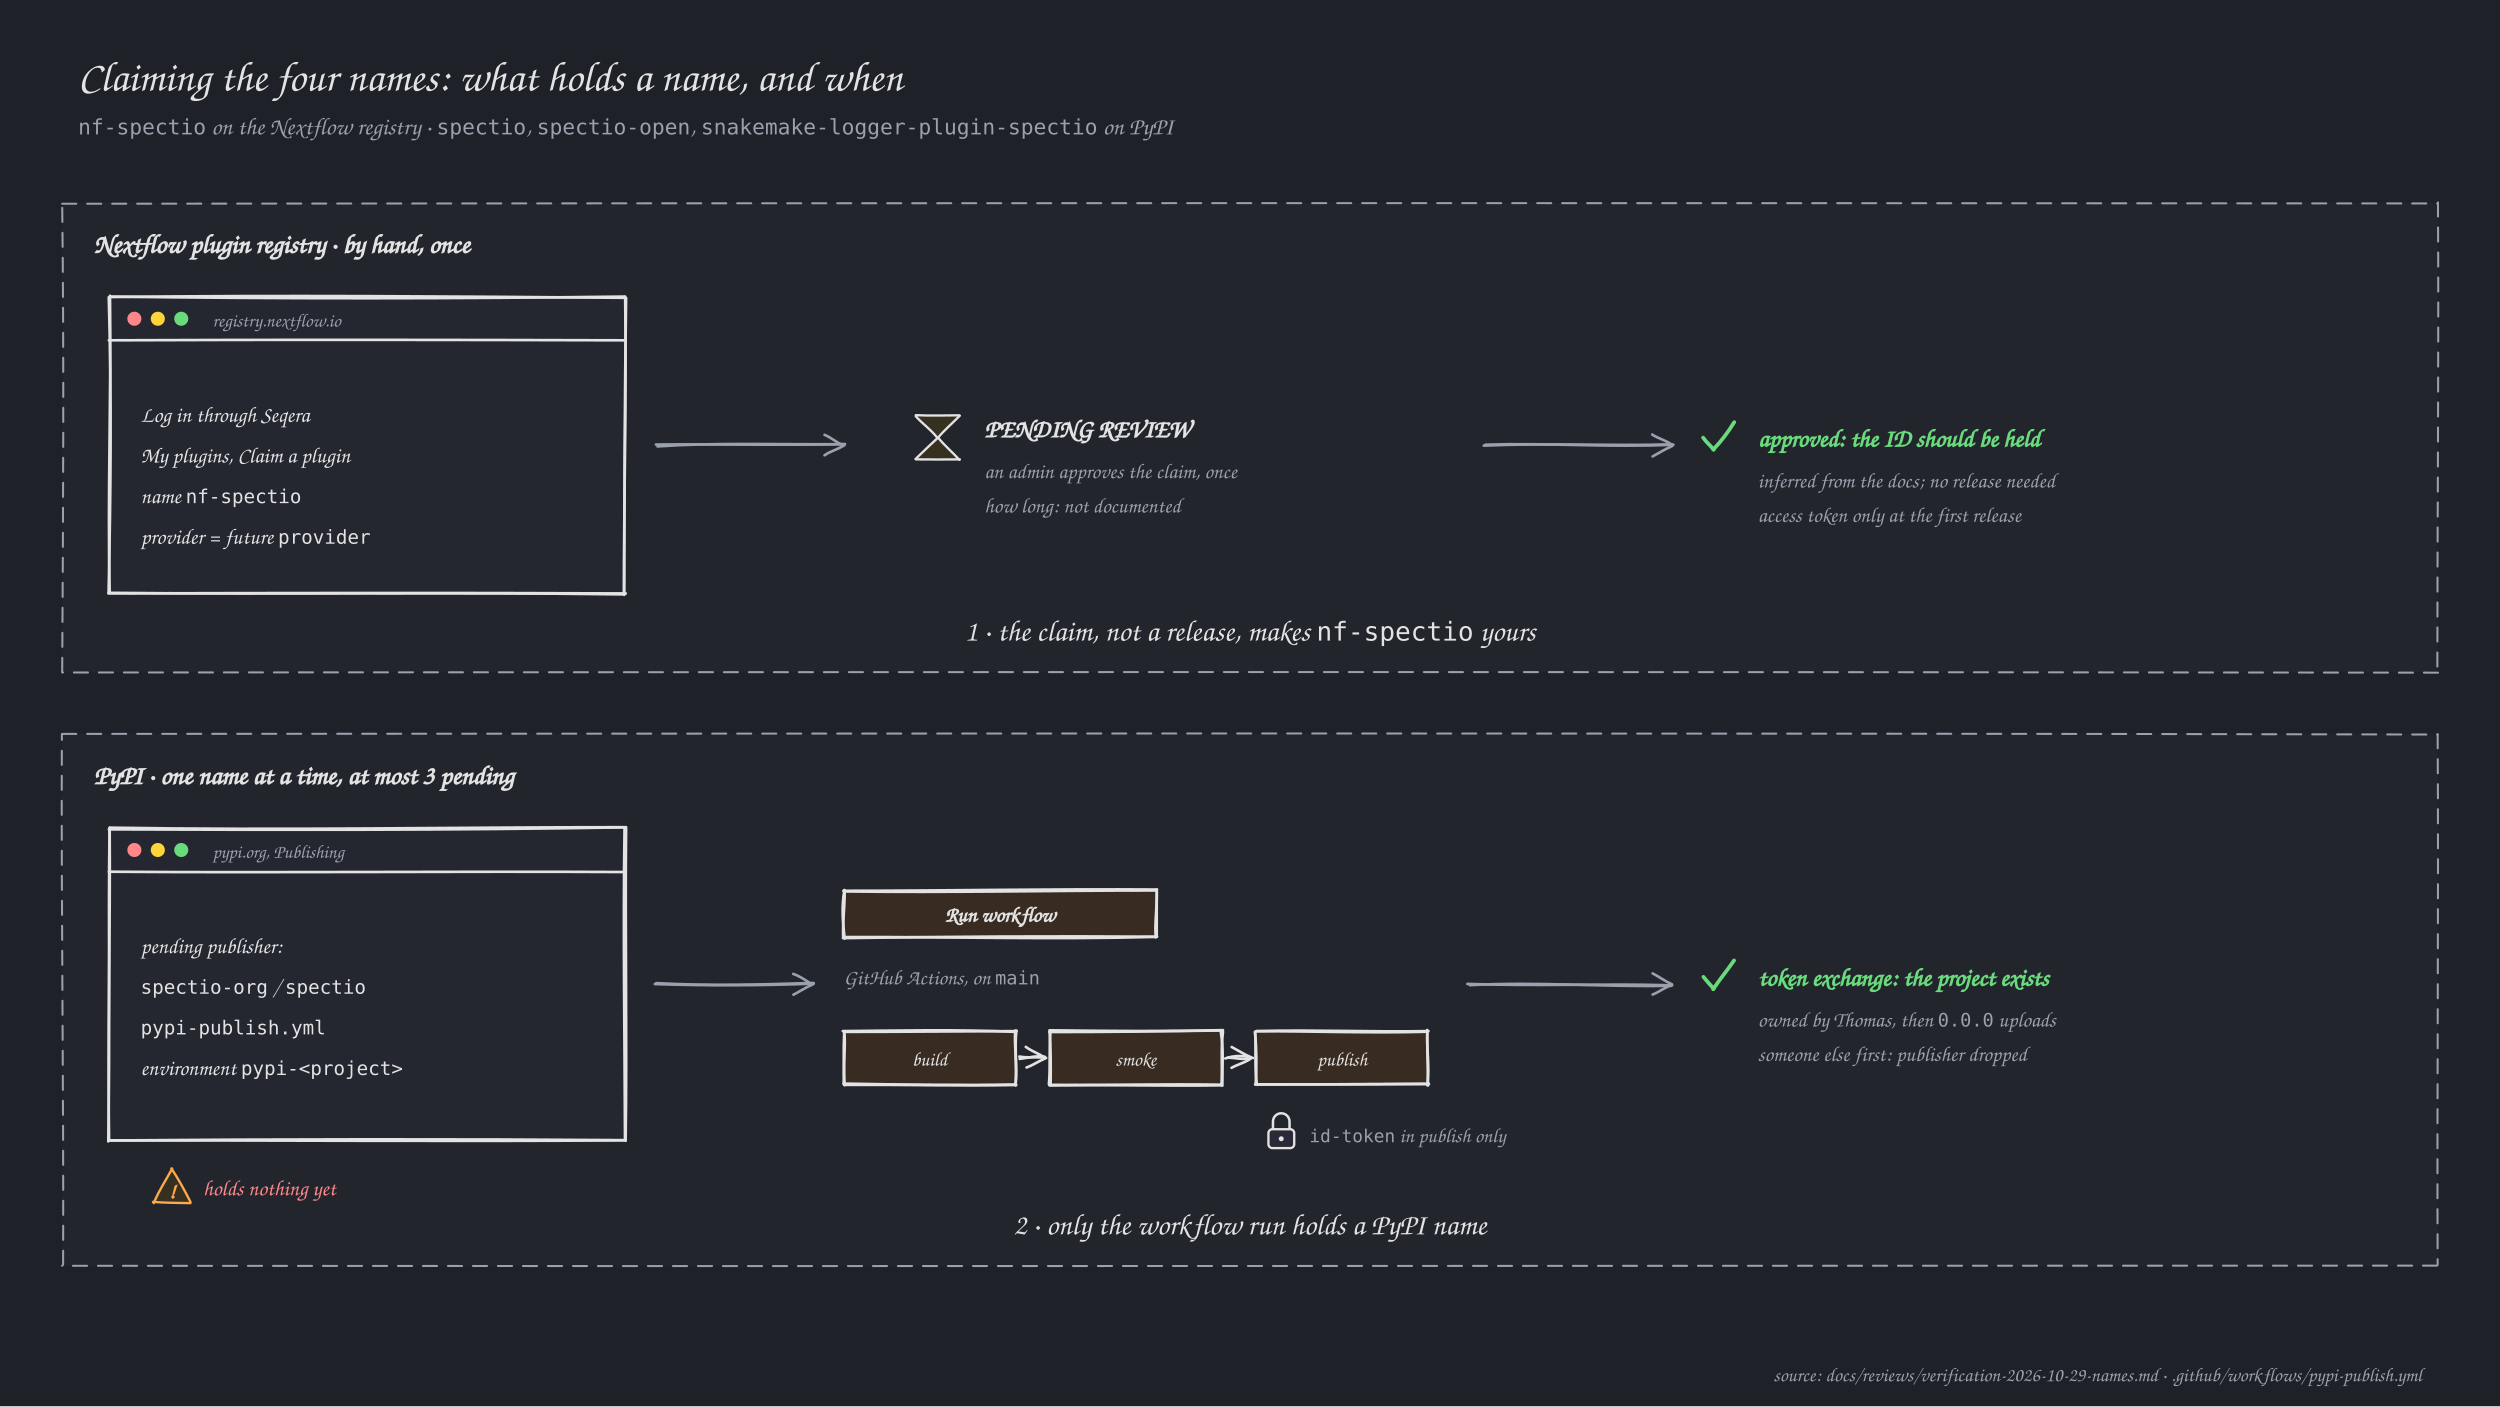
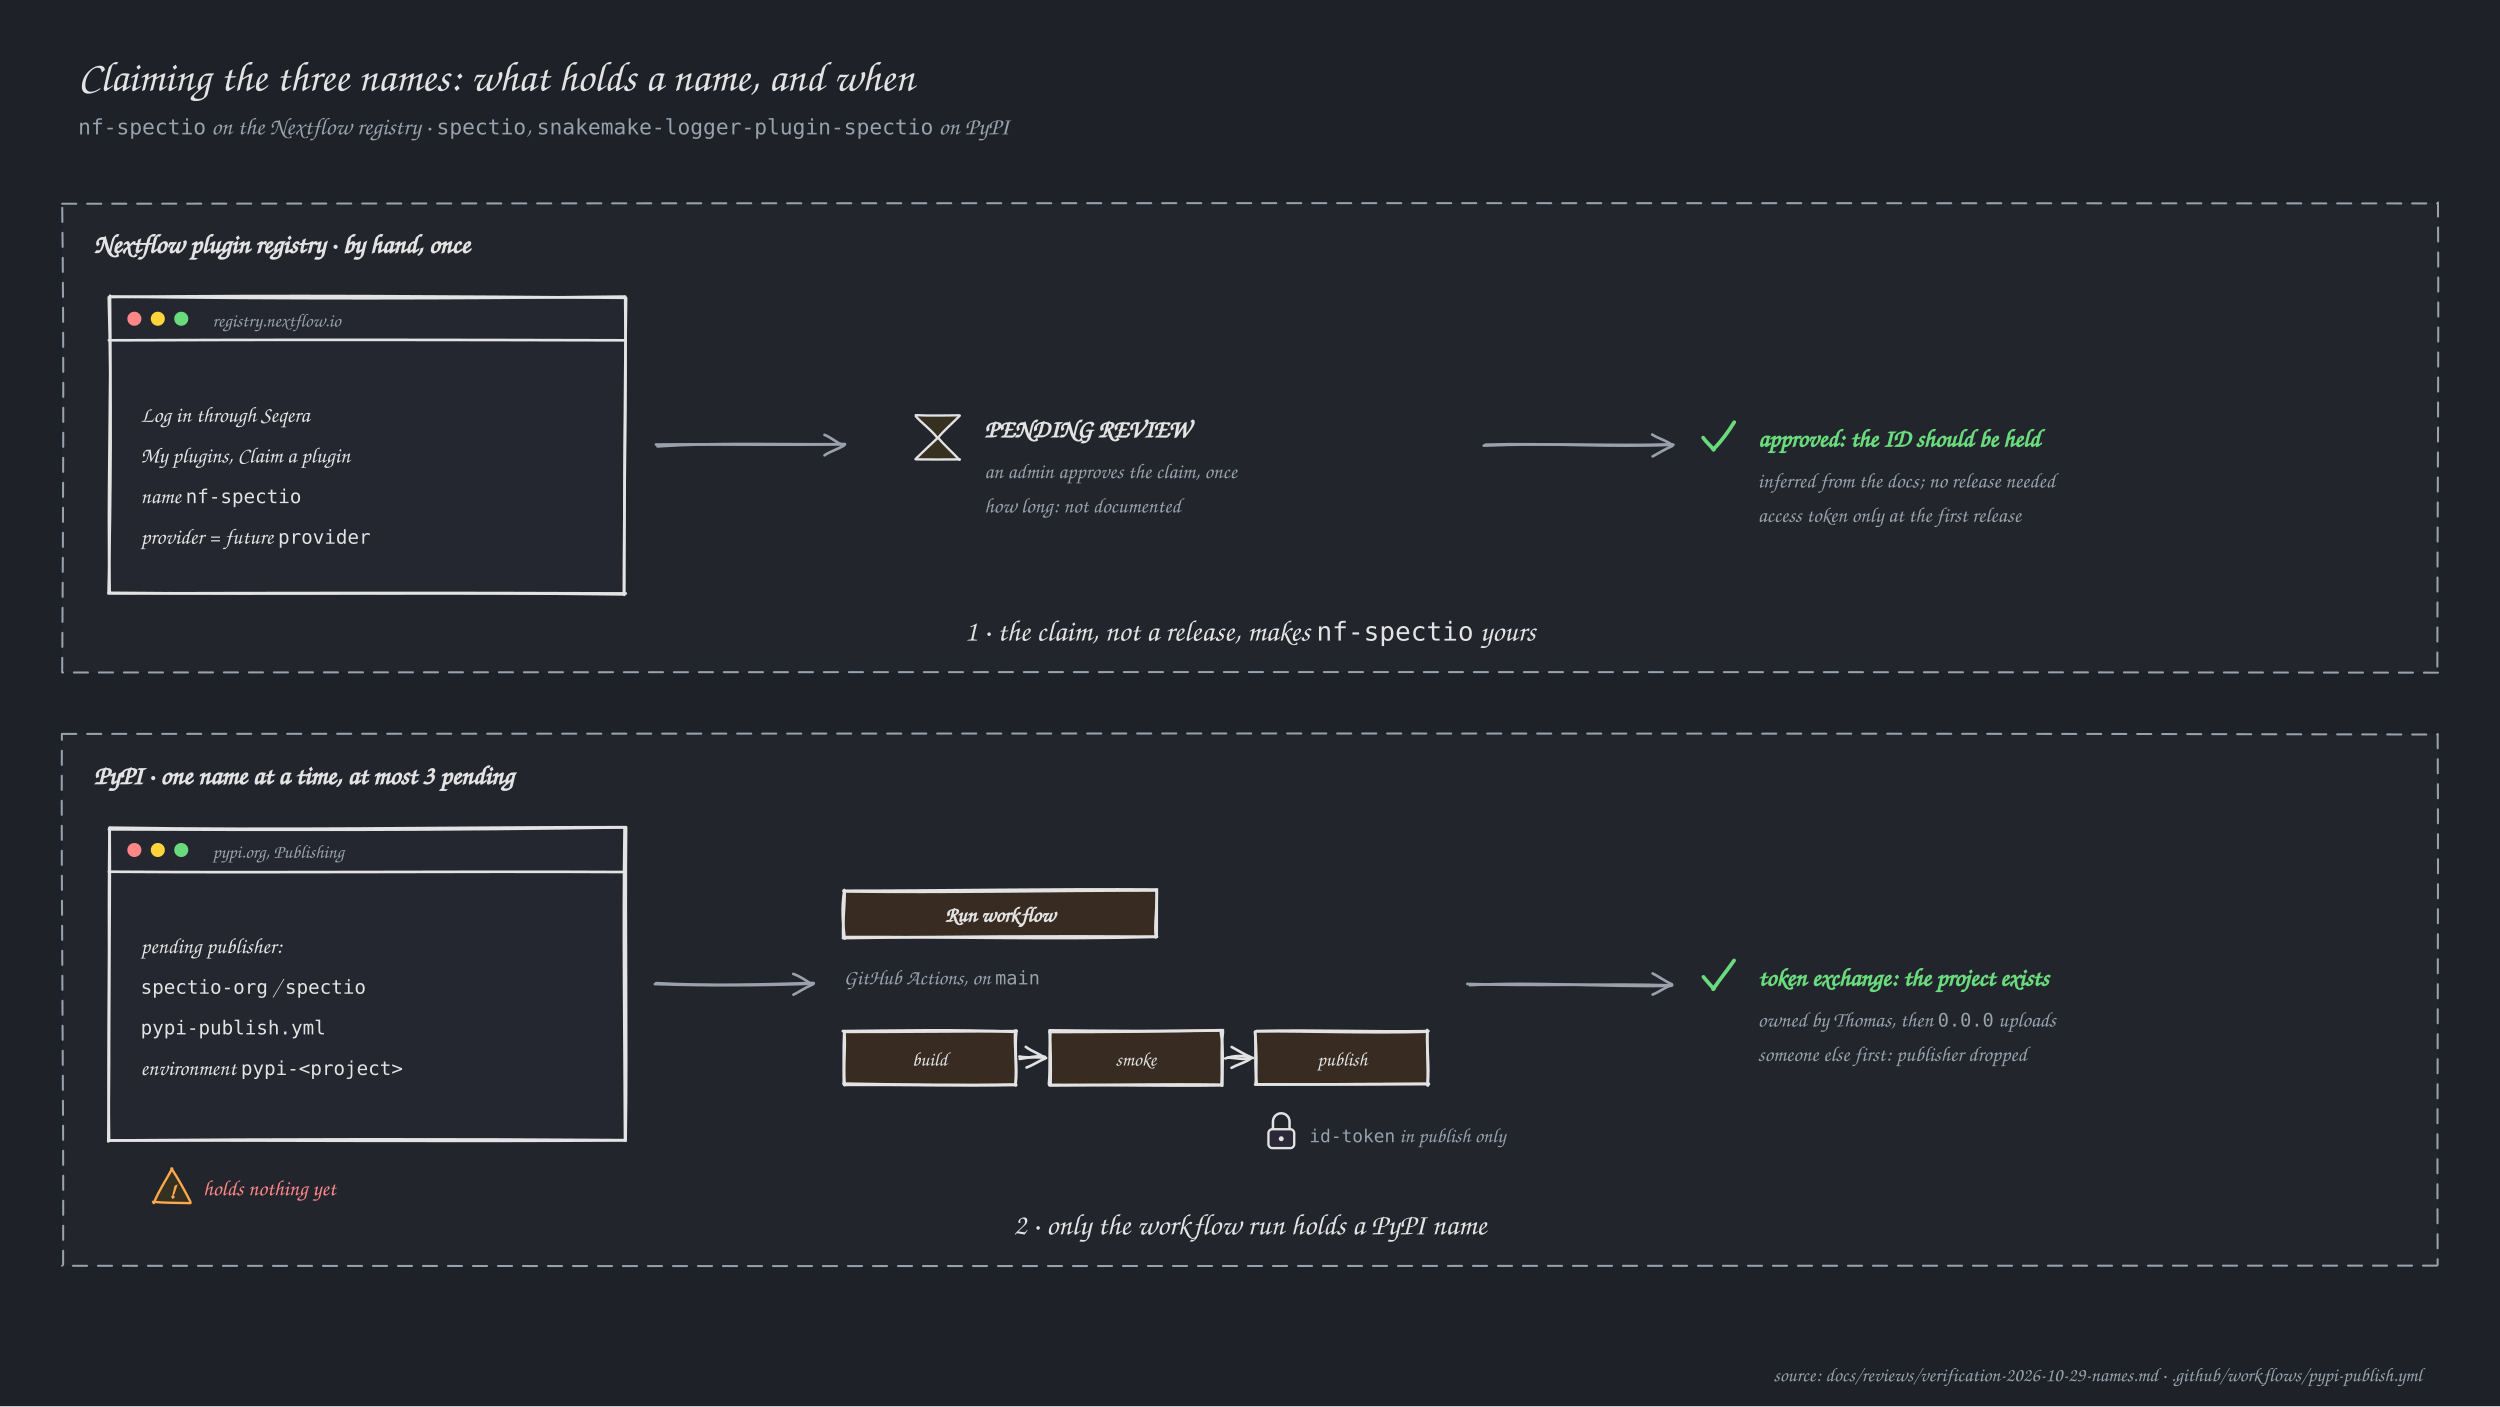
<svg xmlns="http://www.w3.org/2000/svg" width="1600" height="900" viewBox="0 0 1600 900">
  <rect width="1600" height="900" fill="#1f2129" />
-   <text x="50.0" y="58.0" font-family="Virgil, Virgil GS, Excalifont, Comic Sans MS, Bradley Hand, cursive" font-size="27" fill="#e3e3e3" text-anchor="start" font-weight="normal">Claiming the four names: what holds a name, and when</text>
+   <text x="50.0" y="58.0" font-family="Virgil, Virgil GS, Excalifont, Comic Sans MS, Bradley Hand, cursive" font-size="27" fill="#e3e3e3" text-anchor="start" font-weight="normal">Claiming the three names: what holds a name, and when</text>
  <text x="50.0" y="86.0" font-family="Virgil, Virgil GS, Excalifont, Comic Sans MS, Bradley Hand, cursive" font-size="15.5" fill="#9aa0ac" text-anchor="start" font-weight="normal">
-     <tspan font-family="ui-monospace, SFMono-Regular, Menlo, Consolas, 'DejaVu Sans Mono', monospace" font-size="13.6">nf-spectio</tspan> on the Nextflow registry · <tspan font-family="ui-monospace, SFMono-Regular, Menlo, Consolas, 'DejaVu Sans Mono', monospace" font-size="13.6">spectio</tspan>, <tspan font-family="ui-monospace, SFMono-Regular, Menlo, Consolas, 'DejaVu Sans Mono', monospace" font-size="13.6">spectio-open</tspan>, <tspan font-family="ui-monospace, SFMono-Regular, Menlo, Consolas, 'DejaVu Sans Mono', monospace" font-size="13.6">snakemake-logger-plugin-spectio</tspan> on PyPI</text>
+     <tspan font-family="ui-monospace, SFMono-Regular, Menlo, Consolas, 'DejaVu Sans Mono', monospace" font-size="13.6">nf-spectio</tspan> on the Nextflow registry · <tspan font-family="ui-monospace, SFMono-Regular, Menlo, Consolas, 'DejaVu Sans Mono', monospace" font-size="13.6">spectio</tspan>, <tspan font-family="ui-monospace, SFMono-Regular, Menlo, Consolas, 'DejaVu Sans Mono', monospace" font-size="13.6">snakemake-logger-plugin-spectio</tspan> on PyPI</text>
  <rect x="40.0" y="130.0" width="1520.0" height="300.0" rx="4" fill="#282b33" fill-opacity="0.5" />
  <path d="M39.8,130.4 C545.8,129.9 1052.8,129.9 1560.1,130.2" fill="none" stroke="#9aa0ac" stroke-width="1.3" stroke-linecap="round" stroke-dasharray="9 7" />
  <path d="M1560.3,129.6 C1560.9,230.0 1559.9,329.3 1559.9,429.7" fill="none" stroke="#9aa0ac" stroke-width="1.3" stroke-linecap="round" stroke-dasharray="9 7" />
  <path d="M1560.3,430.5 C1053.8,429.9 546.7,430.1 39.9,430.4" fill="none" stroke="#9aa0ac" stroke-width="1.3" stroke-linecap="round" stroke-dasharray="9 7" />
  <path d="M39.8,430.0 C40.4,330.4 41.0,229.4 39.8,129.8" fill="none" stroke="#9aa0ac" stroke-width="1.3" stroke-linecap="round" stroke-dasharray="9 7" />
  <text x="60.0" y="162.0" font-family="Virgil, Virgil GS, Excalifont, Comic Sans MS, Bradley Hand, cursive" font-size="17" fill="#e3e3e3" text-anchor="start" font-weight="bold">Nextflow plugin registry · by hand, once</text>
  <rect x="70.0" y="190.0" width="330.0" height="190.0" rx="6" fill="#24272f" />
  <path d="M70.5,189.8 C179.0,191.3 291.5,191.2 399.7,189.8" fill="none" stroke="#e3e3e3" stroke-width="1.7" stroke-linecap="round" />
  <path d="M70.2,190.1 C178.5,188.8 289.9,189.7 399.4,190.6" fill="none" stroke="#e3e3e3" stroke-width="1.7" stroke-linecap="round" />
  <path d="M400.7,190.7 C399.8,253.3 399.6,316.2 399.5,380.7" fill="none" stroke="#e3e3e3" stroke-width="1.7" stroke-linecap="round" />
  <path d="M400.1,189.9 C401.0,254.4 399.3,317.9 399.3,380.0" fill="none" stroke="#e3e3e3" stroke-width="1.7" stroke-linecap="round" />
  <path d="M400.5,379.8 C289.0,379.3 181.2,379.5 69.4,379.8" fill="none" stroke="#e3e3e3" stroke-width="1.7" stroke-linecap="round" />
  <path d="M399.5,380.4 C288.9,378.9 180.6,380.6 70.1,379.4" fill="none" stroke="#e3e3e3" stroke-width="1.7" stroke-linecap="round" />
  <path d="M70.2,379.3 C68.7,317.3 71.3,254.4 70.4,189.3" fill="none" stroke="#e3e3e3" stroke-width="1.7" stroke-linecap="round" />
  <path d="M69.5,379.4 C70.9,315.4 71.5,253.3 69.6,190.3" fill="none" stroke="#e3e3e3" stroke-width="1.7" stroke-linecap="round" />
  <path d="M69.7,217.8 C179.6,217.3 290.4,217.5 399.7,217.8" fill="none" stroke="#e3e3e3" stroke-width="1.7" stroke-linecap="round" />
  <circle cx="86.0" cy="204.0" r="4.5" fill="#ff8787" />
  <circle cx="101.0" cy="204.0" r="4.5" fill="#ffd43b" />
  <circle cx="116.0" cy="204.0" r="4.5" fill="#69db7c" />
  <text x="136.0" y="209.0" font-family="Virgil, Virgil GS, Excalifont, Comic Sans MS, Bradley Hand, cursive" font-size="12" fill="#9aa0ac" text-anchor="start" font-weight="normal">registry.nextflow.io</text>
  <text x="90.0" y="270.0" font-family="Virgil, Virgil GS, Excalifont, Comic Sans MS, Bradley Hand, cursive" font-size="14" fill="#e3e3e3" text-anchor="start" font-weight="normal">Log in through Seqera</text>
  <text x="90.0" y="296.0" font-family="Virgil, Virgil GS, Excalifont, Comic Sans MS, Bradley Hand, cursive" font-size="14" fill="#e3e3e3" text-anchor="start" font-weight="normal">My plugins, Claim a plugin</text>
  <text x="90.0" y="322.0" font-family="Virgil, Virgil GS, Excalifont, Comic Sans MS, Bradley Hand, cursive" font-size="14" fill="#e3e3e3" text-anchor="start" font-weight="normal">name <tspan font-family="ui-monospace, SFMono-Regular, Menlo, Consolas, 'DejaVu Sans Mono', monospace" font-size="12.3">nf-spectio</tspan>
  </text>
  <text x="90.0" y="348.0" font-family="Virgil, Virgil GS, Excalifont, Comic Sans MS, Bradley Hand, cursive" font-size="14" fill="#e3e3e3" text-anchor="start" font-weight="normal">provider = future <tspan font-family="ui-monospace, SFMono-Regular, Menlo, Consolas, 'DejaVu Sans Mono', monospace" font-size="12.3">provider</tspan>
  </text>
  <path d="M420.8,285.7 C458.3,283.1 498.5,284.6 540.1,284.3" fill="none" stroke="#9aa0ac" stroke-width="1.7" stroke-linecap="round" />
  <path d="M419.8,284.5 C461.7,284.1 500.1,285.2 540.8,284.2" fill="none" stroke="#9aa0ac" stroke-width="1.7" stroke-linecap="round" />
  <path d="M539.6,285.2 C535.6,283.2 531.3,279.7 527.7,278.3" fill="none" stroke="#9aa0ac" stroke-width="1.7" stroke-linecap="round" />
  <path d="M540.4,284.9 C536.6,287.5 531.2,288.8 527.7,291.4" fill="none" stroke="#9aa0ac" stroke-width="1.7" stroke-linecap="round" />
  <path d="M586.0,266.0 L614.0,266.0 L600.0,280.0 Z" fill="#363020" stroke="none" />
  <path d="M586.1,265.7 C596.0,266.2 605.2,265.8 613.7,265.8" fill="none" stroke="#e3e3e3" stroke-width="1.5" stroke-linecap="round" />
  <path d="M614.3,266.0 C609.0,271.4 604.2,275.4 600.3,280.2" fill="none" stroke="#e3e3e3" stroke-width="1.5" stroke-linecap="round" />
  <path d="M599.9,280.2 C595.7,274.8 590.4,271.3 586.1,266.4" fill="none" stroke="#e3e3e3" stroke-width="1.5" stroke-linecap="round" />
  <path d="M600.0,280.0 L614.0,294.0 L586.0,294.0 Z" fill="#363020" stroke="none" />
  <path d="M600.4,280.1 C604.7,285.4 609.9,289.7 614.0,294.3" fill="none" stroke="#e3e3e3" stroke-width="1.5" stroke-linecap="round" />
  <path d="M614.3,294.0 C605.0,294.1 595.7,294.1 586.3,294.0" fill="none" stroke="#e3e3e3" stroke-width="1.5" stroke-linecap="round" />
  <path d="M585.9,293.8 C591.2,288.6 596.0,284.1 600.3,280.1" fill="none" stroke="#e3e3e3" stroke-width="1.5" stroke-linecap="round" />
  <text x="630.0" y="280.0" font-family="Virgil, Virgil GS, Excalifont, Comic Sans MS, Bradley Hand, cursive" font-size="16" fill="#e3e3e3" text-anchor="start" font-weight="bold">PENDING REVIEW</text>
  <text x="630.0" y="306.0" font-family="Virgil, Virgil GS, Excalifont, Comic Sans MS, Bradley Hand, cursive" font-size="13.5" fill="#9aa0ac" text-anchor="start" font-weight="normal">an admin approves the claim, once</text>
  <text x="630.0" y="328.0" font-family="Virgil, Virgil GS, Excalifont, Comic Sans MS, Bradley Hand, cursive" font-size="13.5" fill="#9aa0ac" text-anchor="start" font-weight="normal">how long: not documented</text>
  <path d="M950.7,284.6 C989.7,283.3 1029.9,286.5 1071.0,284.6" fill="none" stroke="#9aa0ac" stroke-width="1.7" stroke-linecap="round" />
  <path d="M949.6,285.2 C991.8,283.4 1028.2,285.5 1070.0,284.4" fill="none" stroke="#9aa0ac" stroke-width="1.7" stroke-linecap="round" />
  <path d="M1070.1,284.8 C1066.7,281.9 1061.4,280.8 1057.4,278.1" fill="none" stroke="#9aa0ac" stroke-width="1.7" stroke-linecap="round" />
  <path d="M1070.3,285.4 C1066.5,287.0 1061.2,290.1 1057.7,292.1" fill="none" stroke="#9aa0ac" stroke-width="1.7" stroke-linecap="round" />
  <path d="M1090.0,280.1 C1092.1,283.1 1095.0,285.5 1096.8,287.8" fill="none" stroke="#69db7c" stroke-width="2.4" stroke-linecap="round" />
  <path d="M1096.5,287.7 C1101.7,282.3 1106.1,276.4 1109.9,270.2" fill="none" stroke="#69db7c" stroke-width="2.4" stroke-linecap="round" />
  <text x="1125.0" y="286.0" font-family="Virgil, Virgil GS, Excalifont, Comic Sans MS, Bradley Hand, cursive" font-size="16" fill="#69db7c" text-anchor="start" font-weight="bold">approved: the ID should be held</text>
  <text x="1125.0" y="312.0" font-family="Virgil, Virgil GS, Excalifont, Comic Sans MS, Bradley Hand, cursive" font-size="13.5" fill="#9aa0ac" text-anchor="start" font-weight="normal">inferred from the docs; no release needed</text>
  <text x="1125.0" y="334.0" font-family="Virgil, Virgil GS, Excalifont, Comic Sans MS, Bradley Hand, cursive" font-size="13.5" fill="#9aa0ac" text-anchor="start" font-weight="normal">access token only at the first release</text>
  <text x="800.0" y="410.0" font-family="Virgil, Virgil GS, Excalifont, Comic Sans MS, Bradley Hand, cursive" font-size="19" fill="#e3e3e3" text-anchor="middle" font-weight="normal">1 · the claim, not a release, makes <tspan font-family="ui-monospace, SFMono-Regular, Menlo, Consolas, 'DejaVu Sans Mono', monospace" font-size="16.7">nf-spectio</tspan> yours</text>
  <rect x="40.0" y="470.0" width="1520.0" height="340.0" rx="4" fill="#282b33" fill-opacity="0.5" />
  <path d="M39.8,469.7 C547.6,469.5 1053.1,469.0 1560.1,470.1" fill="none" stroke="#9aa0ac" stroke-width="1.3" stroke-linecap="round" stroke-dasharray="9 7" />
  <path d="M1560.1,469.9 C1560.8,582.6 1559.6,696.1 1560.1,809.5" fill="none" stroke="#9aa0ac" stroke-width="1.3" stroke-linecap="round" stroke-dasharray="9 7" />
  <path d="M1559.7,810.0 C1052.8,810.0 547.1,810.6 39.7,810.1" fill="none" stroke="#9aa0ac" stroke-width="1.3" stroke-linecap="round" stroke-dasharray="9 7" />
  <path d="M40.4,809.5 C40.8,696.0 39.1,583.0 39.6,469.9" fill="none" stroke="#9aa0ac" stroke-width="1.3" stroke-linecap="round" stroke-dasharray="9 7" />
  <text x="60.0" y="502.0" font-family="Virgil, Virgil GS, Excalifont, Comic Sans MS, Bradley Hand, cursive" font-size="17" fill="#e3e3e3" text-anchor="start" font-weight="bold">PyPI · one name at a time, at most 3 pending</text>
  <rect x="70.0" y="530.0" width="330.0" height="200.0" rx="6" fill="#24272f" />
  <path d="M69.7,530.8 C179.7,531.2 288.4,531.4 400.3,529.5" fill="none" stroke="#e3e3e3" stroke-width="1.7" stroke-linecap="round" />
  <path d="M70.4,529.7 C179.0,531.5 289.2,529.4 400.7,529.4" fill="none" stroke="#e3e3e3" stroke-width="1.7" stroke-linecap="round" />
  <path d="M399.7,530.5 C398.7,598.1 399.8,664.2 400.0,729.4" fill="none" stroke="#e3e3e3" stroke-width="1.7" stroke-linecap="round" />
  <path d="M400.7,530.3 C400.0,596.9 401.4,664.6 400.4,730.1" fill="none" stroke="#e3e3e3" stroke-width="1.7" stroke-linecap="round" />
  <path d="M400.1,729.8 C290.3,730.7 180.0,729.7 69.8,729.9" fill="none" stroke="#e3e3e3" stroke-width="1.7" stroke-linecap="round" />
  <path d="M399.6,729.7 C289.2,728.9 180.6,729.0 70.1,729.9" fill="none" stroke="#e3e3e3" stroke-width="1.7" stroke-linecap="round" />
  <path d="M69.8,729.6 C68.8,663.8 70.7,595.1 70.2,530.0" fill="none" stroke="#e3e3e3" stroke-width="1.7" stroke-linecap="round" />
  <path d="M69.3,730.5 C70.5,663.2 69.2,595.8 70.1,529.8" fill="none" stroke="#e3e3e3" stroke-width="1.7" stroke-linecap="round" />
  <path d="M69.7,557.9 C180.1,558.7 290.2,557.5 400.3,558.1" fill="none" stroke="#e3e3e3" stroke-width="1.7" stroke-linecap="round" />
  <circle cx="86.0" cy="544.0" r="4.5" fill="#ff8787" />
  <circle cx="101.0" cy="544.0" r="4.5" fill="#ffd43b" />
  <circle cx="116.0" cy="544.0" r="4.5" fill="#69db7c" />
  <text x="136.0" y="549.0" font-family="Virgil, Virgil GS, Excalifont, Comic Sans MS, Bradley Hand, cursive" font-size="12" fill="#9aa0ac" text-anchor="start" font-weight="normal">pypi.org, Publishing</text>
  <text x="90.0" y="610.0" font-family="Virgil, Virgil GS, Excalifont, Comic Sans MS, Bradley Hand, cursive" font-size="14" fill="#e3e3e3" text-anchor="start" font-weight="normal">pending publisher:</text>
  <text x="90.0" y="636.0" font-family="Virgil, Virgil GS, Excalifont, Comic Sans MS, Bradley Hand, cursive" font-size="14" fill="#e3e3e3" text-anchor="start" font-weight="normal">
    <tspan font-family="ui-monospace, SFMono-Regular, Menlo, Consolas, 'DejaVu Sans Mono', monospace" font-size="12.3">spectio-org</tspan> / <tspan font-family="ui-monospace, SFMono-Regular, Menlo, Consolas, 'DejaVu Sans Mono', monospace" font-size="12.3">spectio</tspan>
  </text>
  <text x="90.0" y="662.0" font-family="Virgil, Virgil GS, Excalifont, Comic Sans MS, Bradley Hand, cursive" font-size="14" fill="#e3e3e3" text-anchor="start" font-weight="normal">
    <tspan font-family="ui-monospace, SFMono-Regular, Menlo, Consolas, 'DejaVu Sans Mono', monospace" font-size="12.3">pypi-publish.yml</tspan>
  </text>
  <text x="90.0" y="688.0" font-family="Virgil, Virgil GS, Excalifont, Comic Sans MS, Bradley Hand, cursive" font-size="14" fill="#e3e3e3" text-anchor="start" font-weight="normal">environment <tspan font-family="ui-monospace, SFMono-Regular, Menlo, Consolas, 'DejaVu Sans Mono', monospace" font-size="12.3">pypi-&lt;project&gt;</tspan>
  </text>
  <path d="M110.0,748.0 L122.0,769.6 L98.0,769.6 Z" fill="#363020" stroke="none" />
  <path d="M109.7,747.8 C114.1,754.4 118.3,762.1 121.9,769.2" fill="none" stroke="#ffa94d" stroke-width="1.5" stroke-linecap="round" />
  <path d="M121.9,770.0 C113.5,769.8 106.0,769.9 97.9,769.2" fill="none" stroke="#ffa94d" stroke-width="1.5" stroke-linecap="round" />
  <path d="M98.4,770.0 C101.6,762.0 106.7,754.5 110.2,747.9" fill="none" stroke="#ffa94d" stroke-width="1.5" stroke-linecap="round" />
  <text x="110.0" y="767.2" font-family="Virgil, Virgil GS, Excalifont, Comic Sans MS, Bradley Hand, cursive" font-size="14.4" fill="#ffa94d" text-anchor="middle" font-weight="bold">!</text>
  <text x="130.0" y="765.0" font-family="Virgil, Virgil GS, Excalifont, Comic Sans MS, Bradley Hand, cursive" font-size="14" fill="#ff8787" text-anchor="start" font-weight="normal">holds nothing yet</text>
  <path d="M420.0,629.2 C455.1,631.1 486.2,630.1 520.7,629.1" fill="none" stroke="#9aa0ac" stroke-width="1.7" stroke-linecap="round" />
  <path d="M419.1,629.8 C451.7,630.9 487.4,630.8 520.8,629.5" fill="none" stroke="#9aa0ac" stroke-width="1.7" stroke-linecap="round" />
  <path d="M519.7,630.0 C515.3,627.3 512.5,625.0 507.7,623.3" fill="none" stroke="#9aa0ac" stroke-width="1.7" stroke-linecap="round" />
  <path d="M520.2,630.0 C515.0,632.2 510.8,635.2 507.8,636.6" fill="none" stroke="#9aa0ac" stroke-width="1.7" stroke-linecap="round" />
  <rect x="540.0" y="570.0" width="200.0" height="30.0" rx="6" fill="#382c22" />
  <path d="M539.8,570.1 C608.0,570.1 674.3,568.8 740.5,569.3" fill="none" stroke="#e3e3e3" stroke-width="1.7" stroke-linecap="round" />
  <path d="M540.2,570.5 C607.2,571.4 672.7,569.9 739.8,569.9" fill="none" stroke="#e3e3e3" stroke-width="1.7" stroke-linecap="round" />
  <path d="M740.2,569.3 C740.8,580.9 738.8,590.1 739.7,599.9" fill="none" stroke="#e3e3e3" stroke-width="1.7" stroke-linecap="round" />
  <path d="M740.4,570.6 C740.2,578.9 740.4,589.6 740.3,599.4" fill="none" stroke="#e3e3e3" stroke-width="1.7" stroke-linecap="round" />
  <path d="M740.5,599.5 C673.0,599.0 607.2,599.4 539.5,600.4" fill="none" stroke="#e3e3e3" stroke-width="1.7" stroke-linecap="round" />
  <path d="M739.9,599.6 C674.4,601.4 605.4,599.5 540.5,599.7" fill="none" stroke="#e3e3e3" stroke-width="1.7" stroke-linecap="round" />
  <path d="M539.6,599.8 C539.3,590.0 540.6,580.5 540.6,570.5" fill="none" stroke="#e3e3e3" stroke-width="1.7" stroke-linecap="round" />
  <path d="M540.6,600.7 C539.4,591.1 538.5,580.6 540.4,569.6" fill="none" stroke="#e3e3e3" stroke-width="1.7" stroke-linecap="round" />
  <text x="640.0" y="590.0" font-family="Virgil, Virgil GS, Excalifont, Comic Sans MS, Bradley Hand, cursive" font-size="13.5" fill="#e3e3e3" text-anchor="middle" font-weight="bold">Run workflow</text>
  <text x="540.0" y="630.0" font-family="Virgil, Virgil GS, Excalifont, Comic Sans MS, Bradley Hand, cursive" font-size="13.5" fill="#9aa0ac" text-anchor="start" font-weight="normal">GitHub Actions, on <tspan font-family="ui-monospace, SFMono-Regular, Menlo, Consolas, 'DejaVu Sans Mono', monospace" font-size="11.9">main</tspan>
  </text>
  <rect x="540.0" y="660.0" width="110.0" height="34.0" rx="6" fill="#382c22" />
  <path d="M540.5,660.4 C578.1,660.4 613.9,660.0 650.6,659.9" fill="none" stroke="#e3e3e3" stroke-width="1.7" stroke-linecap="round" />
  <path d="M539.4,659.9 C576.1,659.6 612.7,658.7 649.9,660.4" fill="none" stroke="#e3e3e3" stroke-width="1.7" stroke-linecap="round" />
  <path d="M650.5,659.6 C649.3,670.4 650.9,681.2 650.0,694.7" fill="none" stroke="#e3e3e3" stroke-width="1.7" stroke-linecap="round" />
  <path d="M649.7,659.6 C649.1,670.2 651.1,682.6 650.0,693.3" fill="none" stroke="#e3e3e3" stroke-width="1.7" stroke-linecap="round" />
  <path d="M650.4,694.4 C614.8,695.0 575.8,694.1 540.3,694.3" fill="none" stroke="#e3e3e3" stroke-width="1.7" stroke-linecap="round" />
  <path d="M649.4,694.1 C614.6,694.7 577.0,694.2 539.9,693.5" fill="none" stroke="#e3e3e3" stroke-width="1.7" stroke-linecap="round" />
  <path d="M540.0,693.7 C540.2,681.1 539.7,672.9 540.3,660.4" fill="none" stroke="#e3e3e3" stroke-width="1.7" stroke-linecap="round" />
  <path d="M540.6,694.5 C539.5,681.2 541.3,670.9 540.4,660.8" fill="none" stroke="#e3e3e3" stroke-width="1.7" stroke-linecap="round" />
  <text x="595.0" y="682.0" font-family="Virgil, Virgil GS, Excalifont, Comic Sans MS, Bradley Hand, cursive" font-size="12.5" fill="#e3e3e3" text-anchor="middle" font-weight="normal">build</text>
  <rect x="672.0" y="660.0" width="110.0" height="34.0" rx="6" fill="#382c22" />
  <path d="M671.7,660.5 C708.5,660.5 744.0,660.1 782.0,659.5" fill="none" stroke="#e3e3e3" stroke-width="1.7" stroke-linecap="round" />
  <path d="M671.7,659.4 C708.0,659.8 745.1,660.2 782.7,659.3" fill="none" stroke="#e3e3e3" stroke-width="1.7" stroke-linecap="round" />
  <path d="M782.7,660.4 C781.2,672.5 782.5,683.3 781.7,694.4" fill="none" stroke="#e3e3e3" stroke-width="1.7" stroke-linecap="round" />
  <path d="M781.3,660.4 C783.3,672.3 782.2,681.3 782.3,694.8" fill="none" stroke="#e3e3e3" stroke-width="1.7" stroke-linecap="round" />
  <path d="M781.8,694.2 C744.7,693.7 708.0,694.4 671.8,694.7" fill="none" stroke="#e3e3e3" stroke-width="1.7" stroke-linecap="round" />
  <path d="M781.7,694.6 C746.5,695.1 709.2,694.3 671.5,694.3" fill="none" stroke="#e3e3e3" stroke-width="1.7" stroke-linecap="round" />
  <path d="M671.3,693.8 C672.3,683.4 671.3,672.3 672.3,660.7" fill="none" stroke="#e3e3e3" stroke-width="1.7" stroke-linecap="round" />
  <path d="M672.4,694.0 C672.5,682.0 672.6,671.1 671.7,660.2" fill="none" stroke="#e3e3e3" stroke-width="1.7" stroke-linecap="round" />
  <text x="727.0" y="682.0" font-family="Virgil, Virgil GS, Excalifont, Comic Sans MS, Bradley Hand, cursive" font-size="12.5" fill="#e3e3e3" text-anchor="middle" font-weight="normal">smoke</text>
  <path d="M652.6,677.7 C657.9,677.1 663.0,675.4 668.6,676.3" fill="none" stroke="#e3e3e3" stroke-width="1.7" stroke-linecap="round" />
  <path d="M652.4,676.2 C657.9,677.2 662.8,676.3 669.0,677.0" fill="none" stroke="#e3e3e3" stroke-width="1.7" stroke-linecap="round" />
  <path d="M668.6,677.1 C665.7,674.5 661.0,673.3 656.5,670.0" fill="none" stroke="#e3e3e3" stroke-width="1.7" stroke-linecap="round" />
  <path d="M669.5,677.1 C664.1,679.5 660.5,682.0 657.0,683.2" fill="none" stroke="#e3e3e3" stroke-width="1.7" stroke-linecap="round" />
  <rect x="804.0" y="660.0" width="110.0" height="34.0" rx="6" fill="#382c22" />
  <path d="M804.1,660.0 C841.3,659.9 876.5,661.3 913.3,660.3" fill="none" stroke="#e3e3e3" stroke-width="1.7" stroke-linecap="round" />
  <path d="M804.2,659.9 C841.7,658.9 878.3,660.6 914.2,659.9" fill="none" stroke="#e3e3e3" stroke-width="1.7" stroke-linecap="round" />
  <path d="M913.5,660.6 C913.0,672.4 915.0,681.3 913.5,694.5" fill="none" stroke="#e3e3e3" stroke-width="1.7" stroke-linecap="round" />
  <path d="M913.4,659.2 C913.3,670.1 913.9,681.8 913.9,694.7" fill="none" stroke="#e3e3e3" stroke-width="1.7" stroke-linecap="round" />
  <path d="M914.5,693.8 C877.3,693.7 841.3,694.2 803.9,694.0" fill="none" stroke="#e3e3e3" stroke-width="1.7" stroke-linecap="round" />
  <path d="M914.4,693.6 C876.3,694.1 841.8,693.9 803.3,694.1" fill="none" stroke="#e3e3e3" stroke-width="1.7" stroke-linecap="round" />
  <path d="M803.6,693.8 C804.4,683.3 804.2,671.1 803.2,660.4" fill="none" stroke="#e3e3e3" stroke-width="1.7" stroke-linecap="round" />
  <path d="M804.4,693.8 C802.8,683.1 804.0,671.8 803.3,660.4" fill="none" stroke="#e3e3e3" stroke-width="1.7" stroke-linecap="round" />
  <text x="859.0" y="682.0" font-family="Virgil, Virgil GS, Excalifont, Comic Sans MS, Bradley Hand, cursive" font-size="12.5" fill="#e3e3e3" text-anchor="middle" font-weight="normal">publish</text>
  <path d="M784.2,677.4 C789.9,675.4 795.8,675.4 801.9,677.1" fill="none" stroke="#e3e3e3" stroke-width="1.7" stroke-linecap="round" />
  <path d="M785.8,676.9 C790.6,676.9 797.2,678.8 800.4,676.7" fill="none" stroke="#e3e3e3" stroke-width="1.7" stroke-linecap="round" />
  <path d="M800.5,676.6 C796.1,674.7 793.0,672.6 788.3,670.1" fill="none" stroke="#e3e3e3" stroke-width="1.7" stroke-linecap="round" />
  <path d="M800.6,677.4 C796.9,680.1 793.0,680.8 788.2,683.4" fill="none" stroke="#e3e3e3" stroke-width="1.7" stroke-linecap="round" />
  <path d="M814.7,722.7 V717.8 a5.3,5.3 0 0 1 10.6,0 V722.7" fill="none" stroke="#e3e3e3" stroke-width="1.6" stroke-linecap="round" />
  <rect x="811.8" y="722.7" width="16.5" height="12.1" rx="2.5" fill="#2b2938" stroke="#e3e3e3" stroke-width="1.5" />
  <circle cx="820.0" cy="728.8" r="1.6" fill="#e3e3e3" />
  <text x="838.0" y="731.0" font-family="Virgil, Virgil GS, Excalifont, Comic Sans MS, Bradley Hand, cursive" font-size="13" fill="#9aa0ac" text-anchor="start" font-weight="normal">
    <tspan font-family="ui-monospace, SFMono-Regular, Menlo, Consolas, 'DejaVu Sans Mono', monospace" font-size="11.4">id-token</tspan> in publish only</text>
  <path d="M939.1,629.7 C983.2,631.3 1027.7,629.3 1069.1,630.6" fill="none" stroke="#9aa0ac" stroke-width="1.7" stroke-linecap="round" />
  <path d="M940.7,630.5 C984.6,628.1 1025.3,631.8 1069.7,630.9" fill="none" stroke="#9aa0ac" stroke-width="1.7" stroke-linecap="round" />
  <path d="M1070.0,629.9 C1065.6,628.0 1061.3,624.8 1057.7,623.0" fill="none" stroke="#9aa0ac" stroke-width="1.7" stroke-linecap="round" />
  <path d="M1070.2,630.5 C1066.2,631.3 1062.5,634.6 1057.7,636.5" fill="none" stroke="#9aa0ac" stroke-width="1.7" stroke-linecap="round" />
  <path d="M1090.2,625.2 C1091.8,627.3 1094.2,629.9 1096.8,632.8" fill="none" stroke="#69db7c" stroke-width="2.4" stroke-linecap="round" />
  <path d="M1096.4,633.1 C1100.8,626.6 1105.3,621.2 1109.8,614.7" fill="none" stroke="#69db7c" stroke-width="2.4" stroke-linecap="round" />
  <text x="1125.0" y="631.0" font-family="Virgil, Virgil GS, Excalifont, Comic Sans MS, Bradley Hand, cursive" font-size="16" fill="#69db7c" text-anchor="start" font-weight="bold">token exchange: the project exists</text>
  <text x="1125.0" y="657.0" font-family="Virgil, Virgil GS, Excalifont, Comic Sans MS, Bradley Hand, cursive" font-size="13.5" fill="#9aa0ac" text-anchor="start" font-weight="normal">owned by Thomas, then <tspan font-family="ui-monospace, SFMono-Regular, Menlo, Consolas, 'DejaVu Sans Mono', monospace" font-size="11.9">0.0.0</tspan> uploads</text>
  <text x="1125.0" y="679.0" font-family="Virgil, Virgil GS, Excalifont, Comic Sans MS, Bradley Hand, cursive" font-size="13.5" fill="#9aa0ac" text-anchor="start" font-weight="normal">someone else first: publisher dropped</text>
  <text x="800.0" y="790.0" font-family="Virgil, Virgil GS, Excalifont, Comic Sans MS, Bradley Hand, cursive" font-size="19" fill="#e3e3e3" text-anchor="middle" font-weight="normal">2 · only the workflow run holds a PyPI name</text>
  <text x="1550.0" y="884.0" font-family="Virgil, Virgil GS, Excalifont, Comic Sans MS, Bradley Hand, cursive" font-size="12.5" fill="#9aa0ac" text-anchor="end" font-weight="normal">source: docs/reviews/verification-2026-10-29-names.md · .github/workflows/pypi-publish.yml</text>
</svg>
